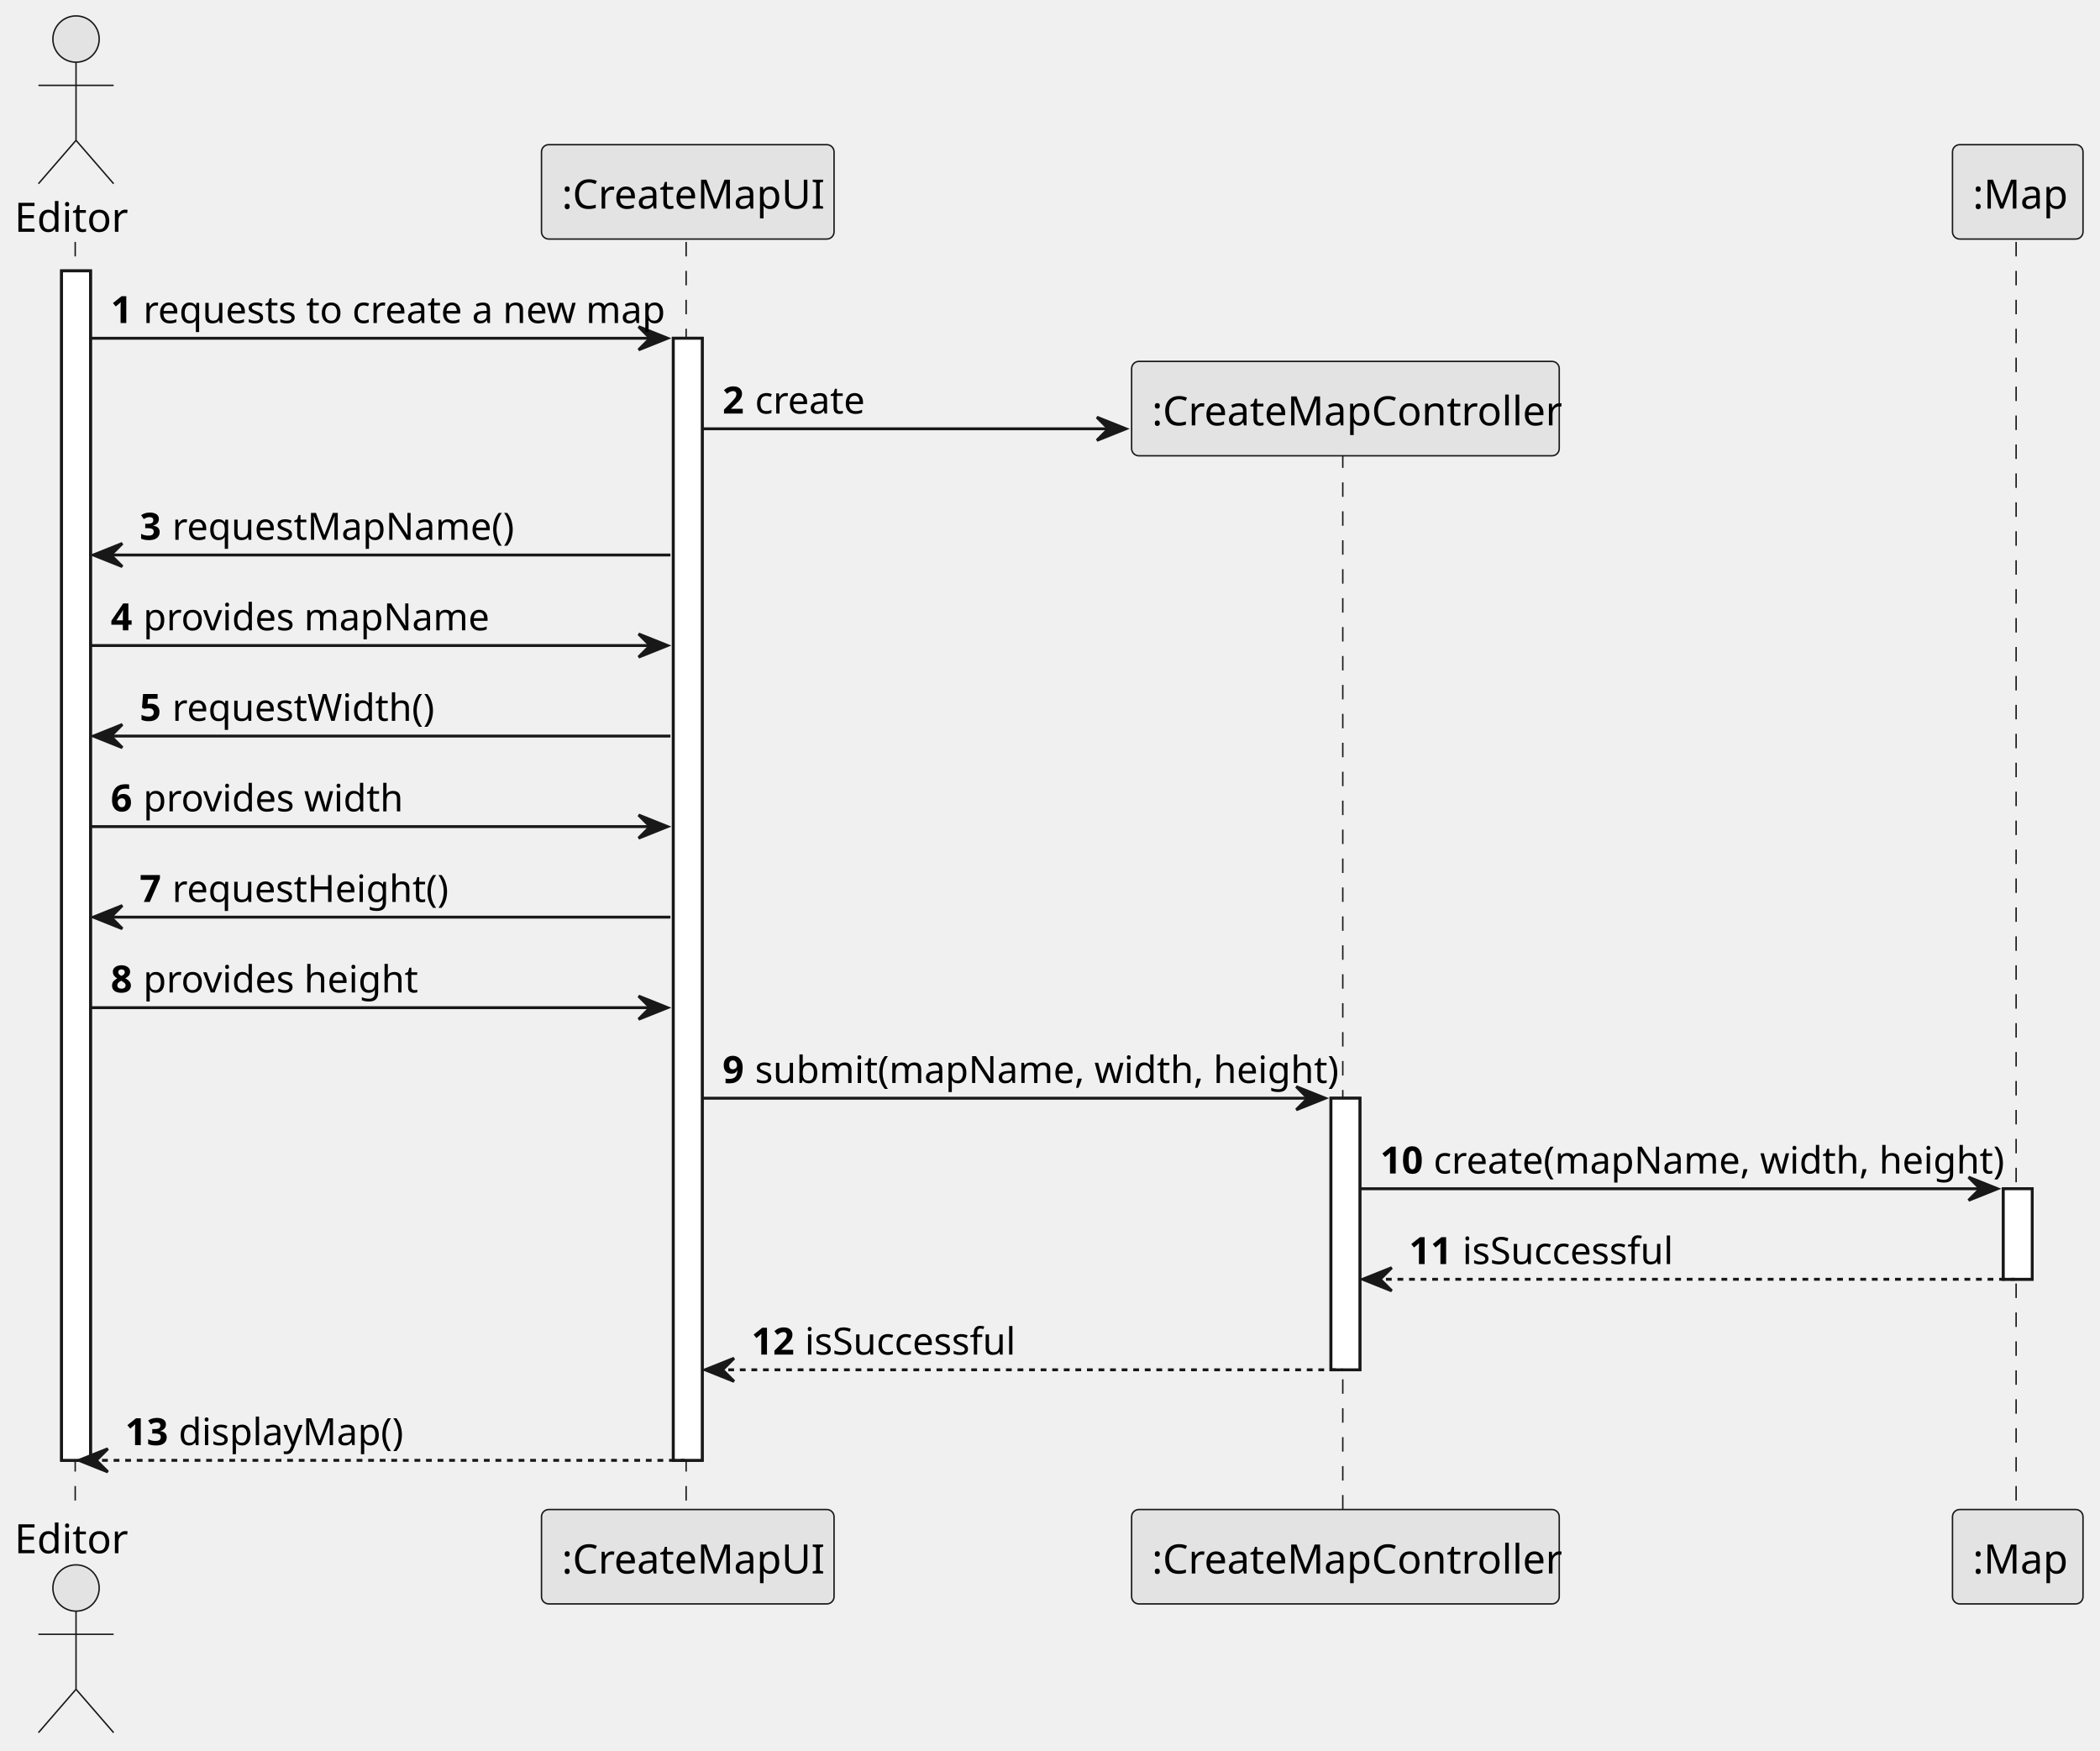
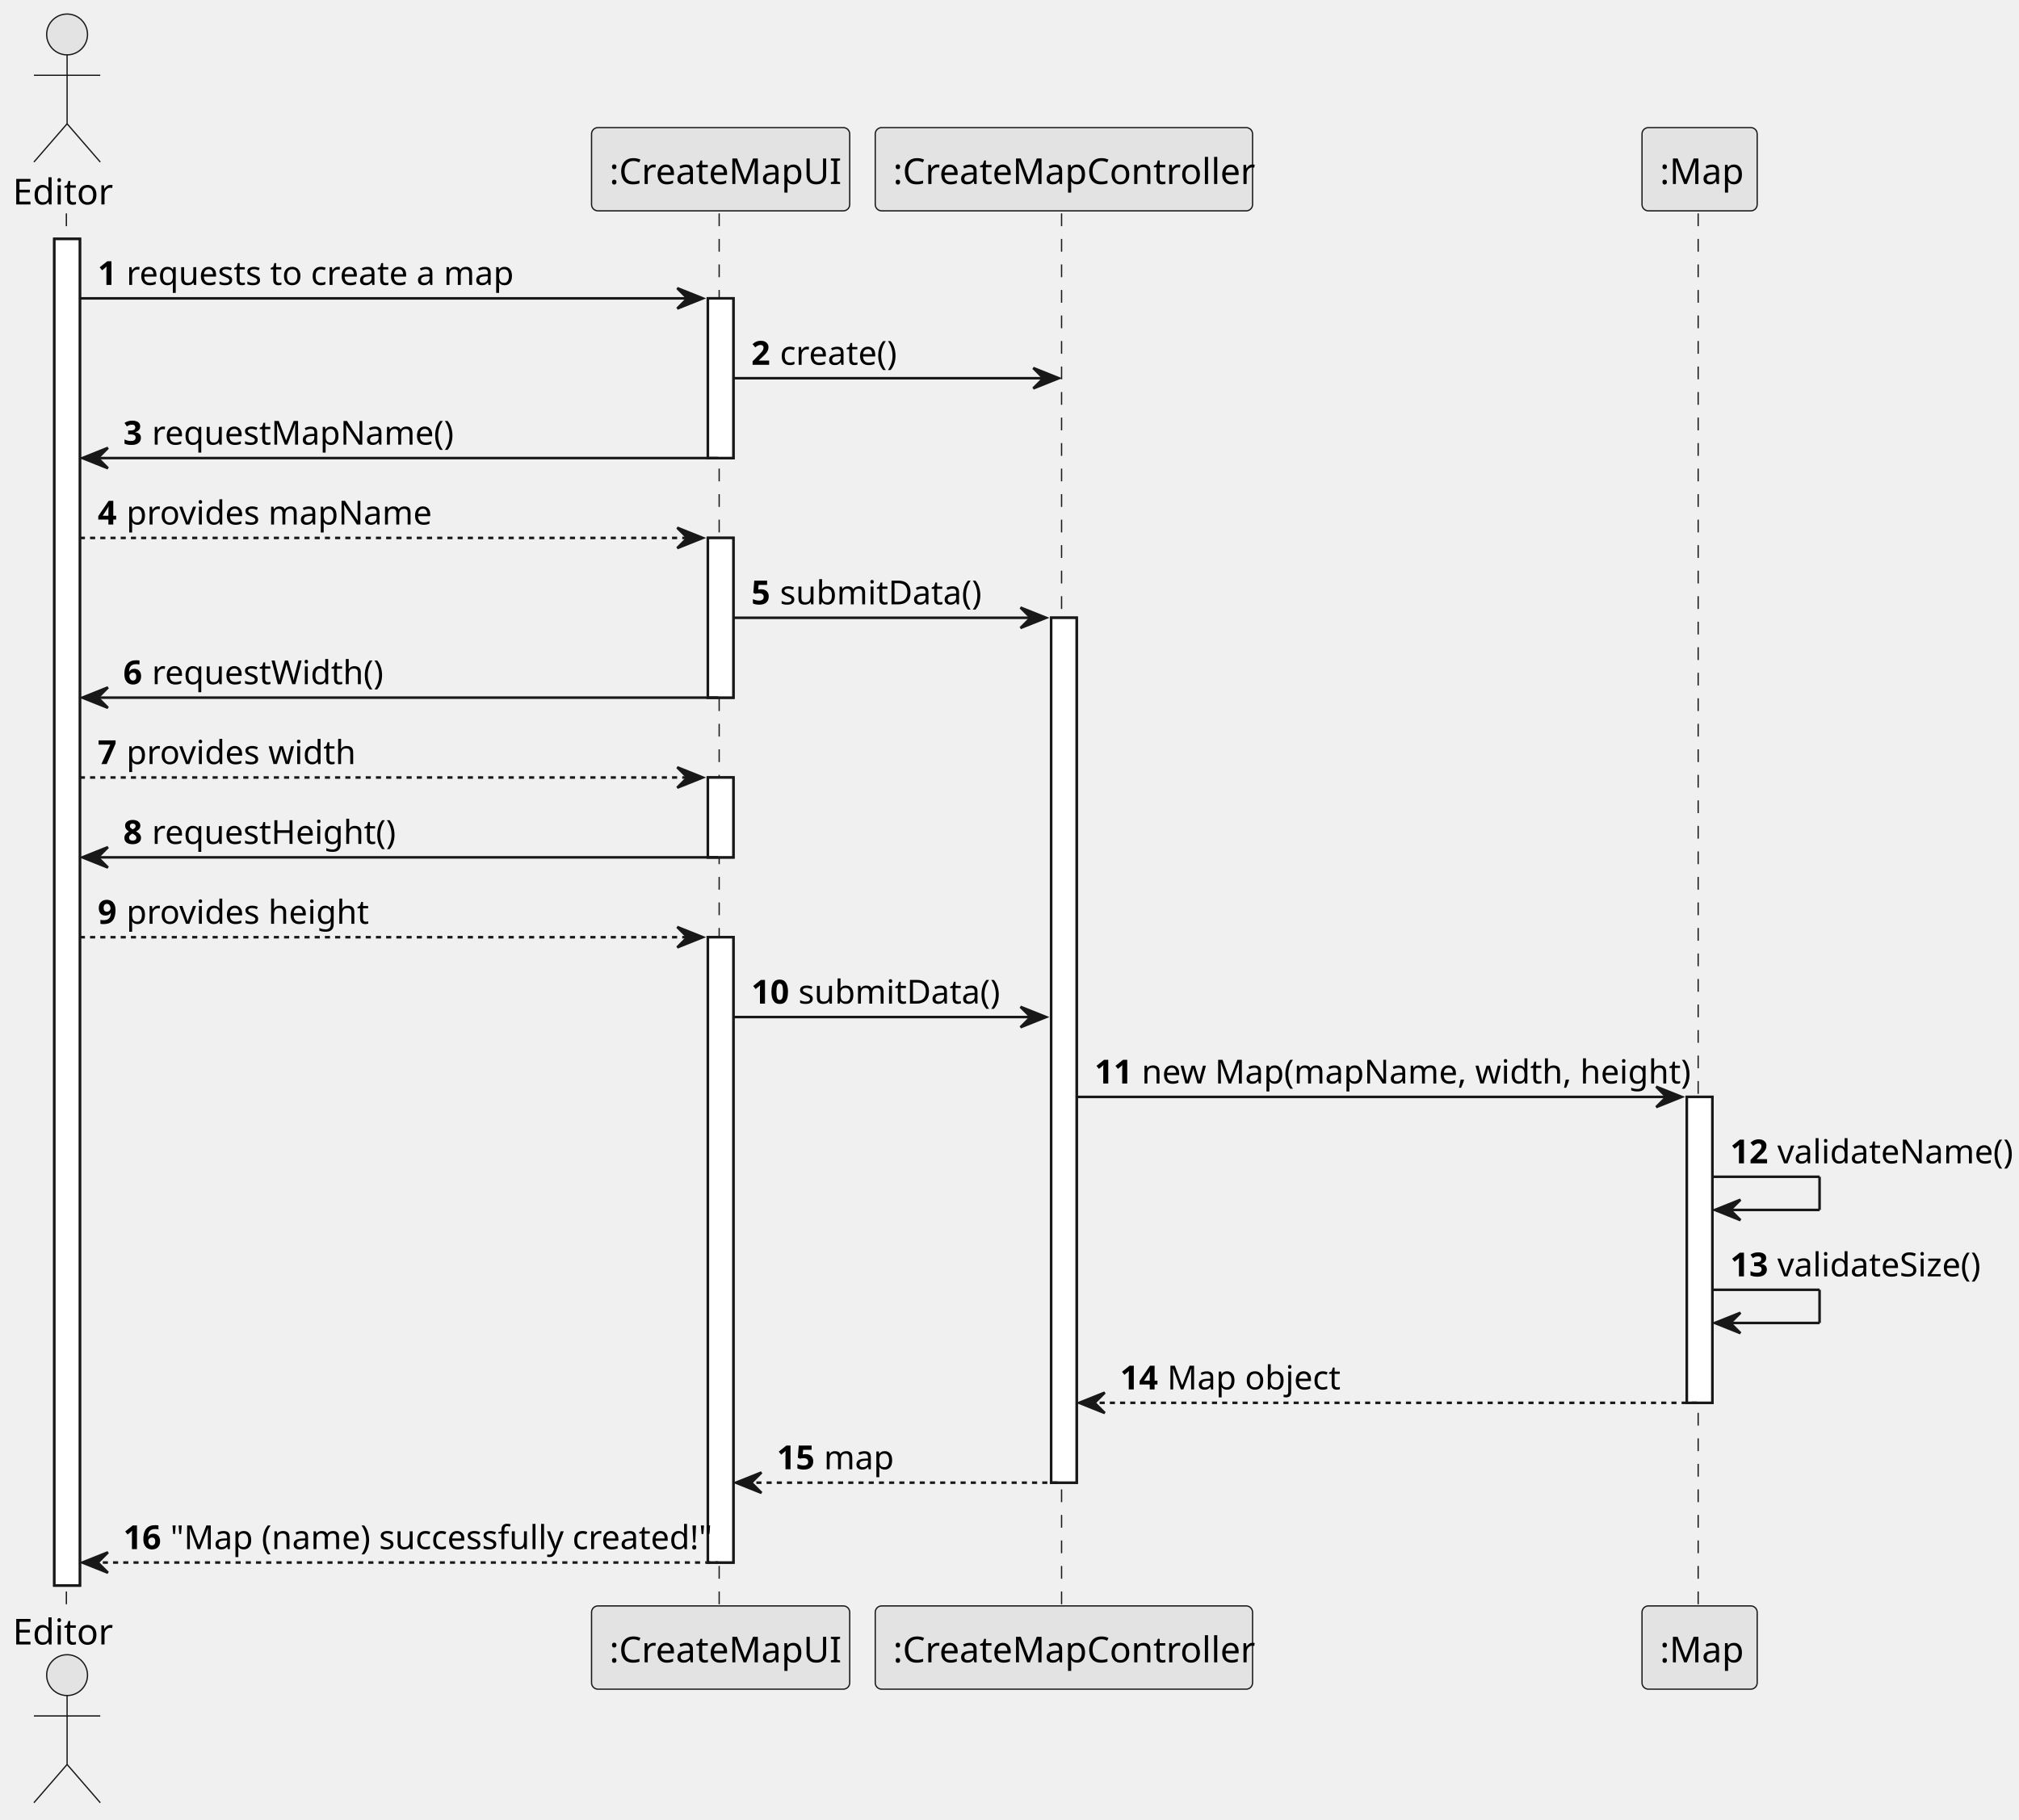
- <svg xmlns="http://www.w3.org/2000/svg" contentStyleType="text/css" height="605px" preserveAspectRatio="none" style="width:726px;height:605px;background:#FFFFFF;" version="1.1" viewBox="0 0 726 605" width="726px" zoomAndPan="magnify">
+ <svg xmlns="http://www.w3.org/2000/svg" contentStyleType="text/css" height="713px" preserveAspectRatio="none" style="width:791px;height:713px;background:#FFFFFF;" version="1.1" viewBox="0 0 791 713" width="791px" zoomAndPan="magnify">
  <defs />
  <g>
-     <rect fill="#FFFFFF" height="411.113" style="stroke:#181818;stroke-width:1.0;" width="10" x="21.286" y="93.621" />
-     <rect fill="#FFFFFF" height="387.822" style="stroke:#181818;stroke-width:1.0;" width="10" x="232.776" y="116.912" />
-     <rect fill="#FFFFFF" height="93.873" style="stroke:#181818;stroke-width:1.0;" width="10" x="460.135" y="379.57" />
-     <rect fill="#FFFFFF" height="31.291" style="stroke:#181818;stroke-width:1.0;" width="10" x="692.565" y="410.861" />
-     <line style="stroke:#181818;stroke-width:0.5;stroke-dasharray:5.0,5.0;" x1="26" x2="26" y1="83.621" y2="522.734" />
-     <line style="stroke:#181818;stroke-width:0.5;stroke-dasharray:5.0,5.0;" x1="237.204" x2="237.204" y1="83.621" y2="522.734" />
-     <line style="stroke:#181818;stroke-width:0.5;stroke-dasharray:5.0,5.0;" x1="464.218" x2="464.218" y1="156.723" y2="522.734" />
-     <line style="stroke:#181818;stroke-width:0.5;stroke-dasharray:5.0,5.0;" x1="697.003" x2="697.003" y1="83.621" y2="522.734" />
+     <rect fill="#FFFFFF" height="527.656" style="stroke:#181818;stroke-width:1.0;" width="10" x="21.286" y="93.621" />
+     <rect fill="#FFFFFF" height="62.582" style="stroke:#181818;stroke-width:1.0;" width="10" x="277.328" y="116.912" />
+     <rect fill="#FFFFFF" height="62.582" style="stroke:#181818;stroke-width:1.0;" width="10" x="277.328" y="210.785" />
+     <rect fill="#FFFFFF" height="31.291" style="stroke:#181818;stroke-width:1.0;" width="10" x="277.328" y="304.658" />
+     <rect fill="#FFFFFF" height="245.037" style="stroke:#181818;stroke-width:1.0;" width="10" x="277.328" y="367.24" />
+     <rect fill="#FFFFFF" height="338.91" style="stroke:#181818;stroke-width:1.0;" width="10" x="411.817" y="242.076" />
+     <rect fill="#FFFFFF" height="119.873" style="stroke:#181818;stroke-width:1.0;" width="10" x="660.866" y="429.822" />
+     <line style="stroke:#181818;stroke-width:0.5;stroke-dasharray:5.0,5.0;" x1="26" x2="26" y1="83.621" y2="630.277" />
+     <line style="stroke:#181818;stroke-width:0.5;stroke-dasharray:5.0,5.0;" x1="281.756" x2="281.756" y1="83.621" y2="630.277" />
+     <line style="stroke:#181818;stroke-width:0.5;stroke-dasharray:5.0,5.0;" x1="415.9" x2="415.9" y1="83.621" y2="630.277" />
+     <line style="stroke:#181818;stroke-width:0.5;stroke-dasharray:5.0,5.0;" x1="665.304" x2="665.304" y1="83.621" y2="630.277" />
    <text fill="#000000" font-family="sans-serif" font-size="14" lengthAdjust="spacing" textLength="36.572" x="5" y="80.107">Editor</text>
    <ellipse cx="26.286" cy="13.5" fill="#E3E3E3" rx="8" ry="8" style="stroke:#181818;stroke-width:0.5;" />
    <path d="M26.286,21.5 L26.286,48.5 M13.286,29.5 L39.286,29.5 M26.286,48.5 L13.286,63.5 M26.286,48.5 L39.286,63.5 " fill="none" style="stroke:#181818;stroke-width:0.5;" />
-     <text fill="#000000" font-family="sans-serif" font-size="14" lengthAdjust="spacing" textLength="36.572" x="5" y="536.842">Editor</text>
-     <ellipse cx="26.286" cy="548.856" fill="#E3E3E3" rx="8" ry="8" style="stroke:#181818;stroke-width:0.5;" />
-     <path d="M26.286,556.856 L26.286,583.856 M13.286,564.856 L39.286,564.856 M26.286,583.856 L13.286,598.856 M26.286,583.856 L39.286,598.856 " fill="none" style="stroke:#181818;stroke-width:0.5;" />
-     <rect fill="#E3E3E3" height="32.621" rx="2.5" ry="2.5" style="stroke:#181818;stroke-width:0.5;" width="101.144" x="187.204" y="50" />
-     <text fill="#000000" font-family="sans-serif" font-size="14" lengthAdjust="spacing" textLength="87.144" x="194.204" y="72.107">:CreateMapUI</text>
-     <rect fill="#E3E3E3" height="32.621" rx="2.5" ry="2.5" style="stroke:#181818;stroke-width:0.5;" width="101.144" x="187.204" y="521.734" />
-     <text fill="#000000" font-family="sans-serif" font-size="14" lengthAdjust="spacing" textLength="87.144" x="194.204" y="543.842">:CreateMapUI</text>
-     <rect fill="#E3E3E3" height="32.621" rx="2.5" ry="2.5" style="stroke:#181818;stroke-width:0.5;" width="147.834" x="391.218" y="521.734" />
-     <text fill="#000000" font-family="sans-serif" font-size="14" lengthAdjust="spacing" textLength="133.834" x="398.218" y="543.842">:CreateMapController</text>
-     <rect fill="#E3E3E3" height="32.621" rx="2.5" ry="2.5" style="stroke:#181818;stroke-width:0.5;" width="45.124" x="675.003" y="50" />
-     <text fill="#000000" font-family="sans-serif" font-size="14" lengthAdjust="spacing" textLength="31.124" x="682.003" y="72.107">:Map</text>
-     <rect fill="#E3E3E3" height="32.621" rx="2.5" ry="2.5" style="stroke:#181818;stroke-width:0.5;" width="45.124" x="675.003" y="521.734" />
-     <text fill="#000000" font-family="sans-serif" font-size="14" lengthAdjust="spacing" textLength="31.124" x="682.003" y="543.842">:Map</text>
-     <rect fill="#FFFFFF" height="411.113" style="stroke:#181818;stroke-width:1.0;" width="10" x="21.286" y="93.621" />
-     <rect fill="#FFFFFF" height="387.822" style="stroke:#181818;stroke-width:1.0;" width="10" x="232.776" y="116.912" />
-     <rect fill="#FFFFFF" height="93.873" style="stroke:#181818;stroke-width:1.0;" width="10" x="460.135" y="379.57" />
-     <rect fill="#FFFFFF" height="31.291" style="stroke:#181818;stroke-width:1.0;" width="10" x="692.565" y="410.861" />
-     <polygon fill="#181818" points="220.776,112.912,230.776,116.912,220.776,120.912,224.776,116.912" style="stroke:#181818;stroke-width:1.0;" />
-     <line style="stroke:#181818;stroke-width:1.0;" x1="31.286" x2="226.776" y1="116.912" y2="116.912" />
+     <text fill="#000000" font-family="sans-serif" font-size="14" lengthAdjust="spacing" textLength="36.572" x="5" y="644.385">Editor</text>
+     <ellipse cx="26.286" cy="656.398" fill="#E3E3E3" rx="8" ry="8" style="stroke:#181818;stroke-width:0.5;" />
+     <path d="M26.286,664.398 L26.286,691.398 M13.286,672.398 L39.286,672.398 M26.286,691.398 L13.286,706.398 M26.286,691.398 L39.286,706.398 " fill="none" style="stroke:#181818;stroke-width:0.5;" />
+     <rect fill="#E3E3E3" height="32.621" rx="2.5" ry="2.5" style="stroke:#181818;stroke-width:0.5;" width="101.144" x="231.756" y="50" />
+     <text fill="#000000" font-family="sans-serif" font-size="14" lengthAdjust="spacing" textLength="87.144" x="238.756" y="72.107">:CreateMapUI</text>
+     <rect fill="#E3E3E3" height="32.621" rx="2.5" ry="2.5" style="stroke:#181818;stroke-width:0.5;" width="101.144" x="231.756" y="629.277" />
+     <text fill="#000000" font-family="sans-serif" font-size="14" lengthAdjust="spacing" textLength="87.144" x="238.756" y="651.385">:CreateMapUI</text>
+     <rect fill="#E3E3E3" height="32.621" rx="2.5" ry="2.5" style="stroke:#181818;stroke-width:0.5;" width="147.834" x="342.9" y="50" />
+     <text fill="#000000" font-family="sans-serif" font-size="14" lengthAdjust="spacing" textLength="133.834" x="349.9" y="72.107">:CreateMapController</text>
+     <rect fill="#E3E3E3" height="32.621" rx="2.5" ry="2.5" style="stroke:#181818;stroke-width:0.5;" width="147.834" x="342.9" y="629.277" />
+     <text fill="#000000" font-family="sans-serif" font-size="14" lengthAdjust="spacing" textLength="133.834" x="349.9" y="651.385">:CreateMapController</text>
+     <rect fill="#E3E3E3" height="32.621" rx="2.5" ry="2.5" style="stroke:#181818;stroke-width:0.5;" width="45.124" x="643.304" y="50" />
+     <text fill="#000000" font-family="sans-serif" font-size="14" lengthAdjust="spacing" textLength="31.124" x="650.304" y="72.107">:Map</text>
+     <rect fill="#E3E3E3" height="32.621" rx="2.5" ry="2.5" style="stroke:#181818;stroke-width:0.5;" width="45.124" x="643.304" y="629.277" />
+     <text fill="#000000" font-family="sans-serif" font-size="14" lengthAdjust="spacing" textLength="31.124" x="650.304" y="651.385">:Map</text>
+     <rect fill="#FFFFFF" height="527.656" style="stroke:#181818;stroke-width:1.0;" width="10" x="21.286" y="93.621" />
+     <rect fill="#FFFFFF" height="62.582" style="stroke:#181818;stroke-width:1.0;" width="10" x="277.328" y="116.912" />
+     <rect fill="#FFFFFF" height="62.582" style="stroke:#181818;stroke-width:1.0;" width="10" x="277.328" y="210.785" />
+     <rect fill="#FFFFFF" height="31.291" style="stroke:#181818;stroke-width:1.0;" width="10" x="277.328" y="304.658" />
+     <rect fill="#FFFFFF" height="245.037" style="stroke:#181818;stroke-width:1.0;" width="10" x="277.328" y="367.24" />
+     <rect fill="#FFFFFF" height="338.91" style="stroke:#181818;stroke-width:1.0;" width="10" x="411.817" y="242.076" />
+     <rect fill="#FFFFFF" height="119.873" style="stroke:#181818;stroke-width:1.0;" width="10" x="660.866" y="429.822" />
+     <polygon fill="#181818" points="265.328,112.912,275.328,116.912,265.328,120.912,269.328,116.912" style="stroke:#181818;stroke-width:1.0;" />
+     <line style="stroke:#181818;stroke-width:1.0;" x1="31.286" x2="271.328" y1="116.912" y2="116.912" />
    <text fill="#000000" font-family="sans-serif" font-size="13" font-weight="bold" lengthAdjust="spacing" textLength="7.23" x="38.286" y="111.649">1</text>
-     <text fill="#000000" font-family="sans-serif" font-size="13" lengthAdjust="spacing" textLength="171.26" x="49.516" y="111.649">requests to create a new map</text>
-     <polygon fill="#181818" points="379.218,144.203,389.218,148.203,379.218,152.203,383.218,148.203" style="stroke:#181818;stroke-width:1.0;" />
-     <line style="stroke:#181818;stroke-width:1.0;" x1="242.776" x2="385.218" y1="148.203" y2="148.203" />
-     <text fill="#000000" font-family="sans-serif" font-size="13" font-weight="bold" lengthAdjust="spacing" textLength="7.23" x="249.776" y="142.94">2</text>
-     <text fill="#000000" font-family="sans-serif" font-size="13" lengthAdjust="spacing" textLength="36.131" x="261.006" y="142.94">create</text>
-     <rect fill="#E3E3E3" height="32.621" rx="2.5" ry="2.5" style="stroke:#181818;stroke-width:0.5;" width="147.834" x="391.218" y="124.912" />
-     <text fill="#000000" font-family="sans-serif" font-size="14" lengthAdjust="spacing" textLength="133.834" x="398.218" y="147.019">:CreateMapController</text>
-     <polygon fill="#181818" points="42.286,187.824,32.286,191.824,42.286,195.824,38.286,191.824" style="stroke:#181818;stroke-width:1.0;" />
-     <line style="stroke:#181818;stroke-width:1.0;" x1="36.286" x2="231.776" y1="191.824" y2="191.824" />
-     <text fill="#000000" font-family="sans-serif" font-size="13" font-weight="bold" lengthAdjust="spacing" textLength="7.23" x="48.286" y="186.561">3</text>
-     <text fill="#000000" font-family="sans-serif" font-size="13" lengthAdjust="spacing" textLength="111.985" x="59.516" y="186.561">requestMapName()</text>
-     <polygon fill="#181818" points="220.776,219.115,230.776,223.115,220.776,227.115,224.776,223.115" style="stroke:#181818;stroke-width:1.0;" />
-     <line style="stroke:#181818;stroke-width:1.0;" x1="31.286" x2="226.776" y1="223.115" y2="223.115" />
-     <text fill="#000000" font-family="sans-serif" font-size="13" font-weight="bold" lengthAdjust="spacing" textLength="7.23" x="38.286" y="217.852">4</text>
-     <text fill="#000000" font-family="sans-serif" font-size="13" lengthAdjust="spacing" textLength="112.715" x="49.516" y="217.852">provides mapName</text>
-     <polygon fill="#181818" points="42.286,250.406,32.286,254.406,42.286,258.406,38.286,254.406" style="stroke:#181818;stroke-width:1.0;" />
-     <line style="stroke:#181818;stroke-width:1.0;" x1="36.286" x2="231.776" y1="254.406" y2="254.406" />
-     <text fill="#000000" font-family="sans-serif" font-size="13" font-weight="bold" lengthAdjust="spacing" textLength="7.23" x="48.286" y="249.144">5</text>
-     <text fill="#000000" font-family="sans-serif" font-size="13" lengthAdjust="spacing" textLength="85.249" x="59.516" y="249.144">requestWidth()</text>
-     <polygon fill="#181818" points="220.776,281.697,230.776,285.697,220.776,289.697,224.776,285.697" style="stroke:#181818;stroke-width:1.0;" />
-     <line style="stroke:#181818;stroke-width:1.0;" x1="31.286" x2="226.776" y1="285.697" y2="285.697" />
-     <text fill="#000000" font-family="sans-serif" font-size="13" font-weight="bold" lengthAdjust="spacing" textLength="7.23" x="38.286" y="280.435">6</text>
-     <text fill="#000000" font-family="sans-serif" font-size="13" lengthAdjust="spacing" textLength="83.097" x="49.516" y="280.435">provides width</text>
-     <polygon fill="#181818" points="42.286,312.988,32.286,316.988,42.286,320.988,38.286,316.988" style="stroke:#181818;stroke-width:1.0;" />
-     <line style="stroke:#181818;stroke-width:1.0;" x1="36.286" x2="231.776" y1="316.988" y2="316.988" />
-     <text fill="#000000" font-family="sans-serif" font-size="13" font-weight="bold" lengthAdjust="spacing" textLength="7.23" x="48.286" y="311.726">7</text>
-     <text fill="#000000" font-family="sans-serif" font-size="13" lengthAdjust="spacing" textLength="89.597" x="59.516" y="311.726">requestHeight()</text>
-     <polygon fill="#181818" points="220.776,344.279,230.776,348.279,220.776,352.279,224.776,348.279" style="stroke:#181818;stroke-width:1.0;" />
-     <line style="stroke:#181818;stroke-width:1.0;" x1="31.286" x2="226.776" y1="348.279" y2="348.279" />
-     <text fill="#000000" font-family="sans-serif" font-size="13" font-weight="bold" lengthAdjust="spacing" textLength="7.23" x="38.286" y="343.017">8</text>
-     <text fill="#000000" font-family="sans-serif" font-size="13" lengthAdjust="spacing" textLength="88.169" x="49.516" y="343.017">provides height</text>
-     <polygon fill="#181818" points="448.135,375.57,458.135,379.57,448.135,383.57,452.135,379.57" style="stroke:#181818;stroke-width:1.0;" />
-     <line style="stroke:#181818;stroke-width:1.0;" x1="242.776" x2="454.135" y1="379.57" y2="379.57" />
-     <text fill="#000000" font-family="sans-serif" font-size="13" font-weight="bold" lengthAdjust="spacing" textLength="7.23" x="249.776" y="374.308">9</text>
-     <text fill="#000000" font-family="sans-serif" font-size="13" lengthAdjust="spacing" textLength="187.129" x="261.006" y="374.308">submit(mapName, width, height)</text>
-     <polygon fill="#181818" points="680.565,406.861,690.565,410.861,680.565,414.861,684.565,410.861" style="stroke:#181818;stroke-width:1.0;" />
-     <line style="stroke:#181818;stroke-width:1.0;" x1="470.135" x2="686.565" y1="410.861" y2="410.861" />
-     <text fill="#000000" font-family="sans-serif" font-size="13" font-weight="bold" lengthAdjust="spacing" textLength="14.46" x="477.135" y="405.599">10</text>
-     <text fill="#000000" font-family="sans-serif" font-size="13" lengthAdjust="spacing" textLength="184.971" x="495.595" y="405.599">create(mapName, width, height)</text>
-     <polygon fill="#181818" points="481.135,438.152,471.135,442.152,481.135,446.152,477.135,442.152" style="stroke:#181818;stroke-width:1.0;" />
-     <line style="stroke:#181818;stroke-width:1.0;stroke-dasharray:2.0,2.0;" x1="475.135" x2="696.565" y1="442.152" y2="442.152" />
-     <text fill="#000000" font-family="sans-serif" font-size="13" font-weight="bold" lengthAdjust="spacing" textLength="14.46" x="487.135" y="436.89">11</text>
-     <text fill="#000000" font-family="sans-serif" font-size="13" lengthAdjust="spacing" textLength="72.249" x="505.595" y="436.89">isSuccessful</text>
-     <polygon fill="#181818" points="253.776,469.443,243.776,473.443,253.776,477.443,249.776,473.443" style="stroke:#181818;stroke-width:1.0;" />
-     <line style="stroke:#181818;stroke-width:1.0;stroke-dasharray:2.0,2.0;" x1="247.776" x2="464.135" y1="473.443" y2="473.443" />
-     <text fill="#000000" font-family="sans-serif" font-size="13" font-weight="bold" lengthAdjust="spacing" textLength="14.46" x="259.776" y="468.181">12</text>
-     <text fill="#000000" font-family="sans-serif" font-size="13" lengthAdjust="spacing" textLength="72.249" x="278.236" y="468.181">isSuccessful</text>
-     <polygon fill="#181818" points="37.286,500.734,27.286,504.734,37.286,508.734,33.286,504.734" style="stroke:#181818;stroke-width:1.0;" />
-     <line style="stroke:#181818;stroke-width:1.0;stroke-dasharray:2.0,2.0;" x1="31.286" x2="236.776" y1="504.734" y2="504.734" />
-     <text fill="#000000" font-family="sans-serif" font-size="13" font-weight="bold" lengthAdjust="spacing" textLength="14.46" x="43.286" y="499.472">13</text>
-     <text fill="#000000" font-family="sans-serif" font-size="13" lengthAdjust="spacing" textLength="74.414" x="61.746" y="499.472">displayMap()</text>
+     <text fill="#000000" font-family="sans-serif" font-size="13" lengthAdjust="spacing" textLength="143.8" x="49.516" y="111.649">requests to create a map</text>
+     <polygon fill="#181818" points="404.817,144.203,414.817,148.203,404.817,152.203,408.817,148.203" style="stroke:#181818;stroke-width:1.0;" />
+     <line style="stroke:#181818;stroke-width:1.0;" x1="287.328" x2="410.817" y1="148.203" y2="148.203" />
+     <text fill="#000000" font-family="sans-serif" font-size="13" font-weight="bold" lengthAdjust="spacing" textLength="7.23" x="294.328" y="142.94">2</text>
+     <text fill="#000000" font-family="sans-serif" font-size="13" lengthAdjust="spacing" textLength="44.789" x="305.558" y="142.94">create()</text>
+     <polygon fill="#181818" points="42.286,175.494,32.286,179.494,42.286,183.494,38.286,179.494" style="stroke:#181818;stroke-width:1.0;" />
+     <line style="stroke:#181818;stroke-width:1.0;" x1="36.286" x2="281.328" y1="179.494" y2="179.494" />
+     <text fill="#000000" font-family="sans-serif" font-size="13" font-weight="bold" lengthAdjust="spacing" textLength="7.23" x="48.286" y="174.231">3</text>
+     <text fill="#000000" font-family="sans-serif" font-size="13" lengthAdjust="spacing" textLength="111.985" x="59.516" y="174.231">requestMapName()</text>
+     <polygon fill="#181818" points="265.328,206.785,275.328,210.785,265.328,214.785,269.328,210.785" style="stroke:#181818;stroke-width:1.0;" />
+     <line style="stroke:#181818;stroke-width:1.0;stroke-dasharray:2.0,2.0;" x1="31.286" x2="271.328" y1="210.785" y2="210.785" />
+     <text fill="#000000" font-family="sans-serif" font-size="13" font-weight="bold" lengthAdjust="spacing" textLength="7.23" x="38.286" y="205.523">4</text>
+     <text fill="#000000" font-family="sans-serif" font-size="13" lengthAdjust="spacing" textLength="112.715" x="49.516" y="205.523">provides mapName</text>
+     <polygon fill="#181818" points="399.817,238.076,409.817,242.076,399.817,246.076,403.817,242.076" style="stroke:#181818;stroke-width:1.0;" />
+     <line style="stroke:#181818;stroke-width:1.0;" x1="287.328" x2="405.817" y1="242.076" y2="242.076" />
+     <text fill="#000000" font-family="sans-serif" font-size="13" font-weight="bold" lengthAdjust="spacing" textLength="7.23" x="294.328" y="236.814">5</text>
+     <text fill="#000000" font-family="sans-serif" font-size="13" lengthAdjust="spacing" textLength="74.407" x="305.558" y="236.814">submitData()</text>
+     <polygon fill="#181818" points="42.286,269.367,32.286,273.367,42.286,277.367,38.286,273.367" style="stroke:#181818;stroke-width:1.0;" />
+     <line style="stroke:#181818;stroke-width:1.0;" x1="36.286" x2="281.328" y1="273.367" y2="273.367" />
+     <text fill="#000000" font-family="sans-serif" font-size="13" font-weight="bold" lengthAdjust="spacing" textLength="7.23" x="48.286" y="268.104">6</text>
+     <text fill="#000000" font-family="sans-serif" font-size="13" lengthAdjust="spacing" textLength="85.249" x="59.516" y="268.104">requestWidth()</text>
+     <polygon fill="#181818" points="265.328,300.658,275.328,304.658,265.328,308.658,269.328,304.658" style="stroke:#181818;stroke-width:1.0;" />
+     <line style="stroke:#181818;stroke-width:1.0;stroke-dasharray:2.0,2.0;" x1="31.286" x2="271.328" y1="304.658" y2="304.658" />
+     <text fill="#000000" font-family="sans-serif" font-size="13" font-weight="bold" lengthAdjust="spacing" textLength="7.23" x="38.286" y="299.396">7</text>
+     <text fill="#000000" font-family="sans-serif" font-size="13" lengthAdjust="spacing" textLength="83.097" x="49.516" y="299.396">provides width</text>
+     <polygon fill="#181818" points="42.286,331.949,32.286,335.949,42.286,339.949,38.286,335.949" style="stroke:#181818;stroke-width:1.0;" />
+     <line style="stroke:#181818;stroke-width:1.0;" x1="36.286" x2="281.328" y1="335.949" y2="335.949" />
+     <text fill="#000000" font-family="sans-serif" font-size="13" font-weight="bold" lengthAdjust="spacing" textLength="7.23" x="48.286" y="330.687">8</text>
+     <text fill="#000000" font-family="sans-serif" font-size="13" lengthAdjust="spacing" textLength="89.597" x="59.516" y="330.687">requestHeight()</text>
+     <polygon fill="#181818" points="265.328,363.24,275.328,367.24,265.328,371.24,269.328,367.24" style="stroke:#181818;stroke-width:1.0;" />
+     <line style="stroke:#181818;stroke-width:1.0;stroke-dasharray:2.0,2.0;" x1="31.286" x2="271.328" y1="367.24" y2="367.24" />
+     <text fill="#000000" font-family="sans-serif" font-size="13" font-weight="bold" lengthAdjust="spacing" textLength="7.23" x="38.286" y="361.978">9</text>
+     <text fill="#000000" font-family="sans-serif" font-size="13" lengthAdjust="spacing" textLength="88.169" x="49.516" y="361.978">provides height</text>
+     <polygon fill="#181818" points="399.817,394.531,409.817,398.531,399.817,402.531,403.817,398.531" style="stroke:#181818;stroke-width:1.0;" />
+     <line style="stroke:#181818;stroke-width:1.0;" x1="287.328" x2="405.817" y1="398.531" y2="398.531" />
+     <text fill="#000000" font-family="sans-serif" font-size="13" font-weight="bold" lengthAdjust="spacing" textLength="14.46" x="294.328" y="393.269">10</text>
+     <text fill="#000000" font-family="sans-serif" font-size="13" lengthAdjust="spacing" textLength="74.407" x="312.788" y="393.269">submitData()</text>
+     <polygon fill="#181818" points="648.866,425.822,658.866,429.822,648.866,433.822,652.866,429.822" style="stroke:#181818;stroke-width:1.0;" />
+     <line style="stroke:#181818;stroke-width:1.0;" x1="421.817" x2="654.866" y1="429.822" y2="429.822" />
+     <text fill="#000000" font-family="sans-serif" font-size="13" font-weight="bold" lengthAdjust="spacing" textLength="14.46" x="428.817" y="424.56">11</text>
+     <text fill="#000000" font-family="sans-serif" font-size="13" lengthAdjust="spacing" textLength="201.589" x="447.277" y="424.56">new Map(mapName, width, height)</text>
+     <line style="stroke:#181818;stroke-width:1.0;" x1="670.866" x2="712.866" y1="461.113" y2="461.113" />
+     <line style="stroke:#181818;stroke-width:1.0;" x1="712.866" x2="712.866" y1="461.113" y2="474.113" />
+     <line style="stroke:#181818;stroke-width:1.0;" x1="671.866" x2="712.866" y1="474.113" y2="474.113" />
+     <polygon fill="#181818" points="681.866,470.113,671.866,474.113,681.866,478.113,677.866,474.113" style="stroke:#181818;stroke-width:1.0;" />
+     <text fill="#000000" font-family="sans-serif" font-size="13" font-weight="bold" lengthAdjust="spacing" textLength="14.46" x="677.866" y="455.851">12</text>
+     <text fill="#000000" font-family="sans-serif" font-size="13" lengthAdjust="spacing" textLength="88.144" x="696.326" y="455.851">validateName()</text>
+     <line style="stroke:#181818;stroke-width:1.0;" x1="670.866" x2="712.866" y1="505.404" y2="505.404" />
+     <line style="stroke:#181818;stroke-width:1.0;" x1="712.866" x2="712.866" y1="505.404" y2="518.404" />
+     <line style="stroke:#181818;stroke-width:1.0;" x1="671.866" x2="712.866" y1="518.404" y2="518.404" />
+     <polygon fill="#181818" points="681.866,514.404,671.866,518.404,681.866,522.404,677.866,518.404" style="stroke:#181818;stroke-width:1.0;" />
+     <text fill="#000000" font-family="sans-serif" font-size="13" font-weight="bold" lengthAdjust="spacing" textLength="14.46" x="677.866" y="500.142">13</text>
+     <text fill="#000000" font-family="sans-serif" font-size="13" lengthAdjust="spacing" textLength="78.755" x="696.326" y="500.142">validateSize()</text>
+     <polygon fill="#181818" points="432.817,545.695,422.817,549.695,432.817,553.695,428.817,549.695" style="stroke:#181818;stroke-width:1.0;" />
+     <line style="stroke:#181818;stroke-width:1.0;stroke-dasharray:2.0,2.0;" x1="426.817" x2="664.866" y1="549.695" y2="549.695" />
+     <text fill="#000000" font-family="sans-serif" font-size="13" font-weight="bold" lengthAdjust="spacing" textLength="14.46" x="438.817" y="544.433">14</text>
+     <text fill="#000000" font-family="sans-serif" font-size="13" lengthAdjust="spacing" textLength="63.591" x="457.277" y="544.433">Map object</text>
+     <polygon fill="#181818" points="298.328,576.986,288.328,580.986,298.328,584.986,294.328,580.986" style="stroke:#181818;stroke-width:1.0;" />
+     <line style="stroke:#181818;stroke-width:1.0;stroke-dasharray:2.0,2.0;" x1="292.328" x2="415.817" y1="580.986" y2="580.986" />
+     <text fill="#000000" font-family="sans-serif" font-size="13" font-weight="bold" lengthAdjust="spacing" textLength="14.46" x="304.328" y="575.724">15</text>
+     <text fill="#000000" font-family="sans-serif" font-size="13" lengthAdjust="spacing" textLength="25.289" x="322.788" y="575.724">map</text>
+     <polygon fill="#181818" points="42.286,608.277,32.286,612.277,42.286,616.277,38.286,612.277" style="stroke:#181818;stroke-width:1.0;" />
+     <line style="stroke:#181818;stroke-width:1.0;stroke-dasharray:2.0,2.0;" x1="36.286" x2="281.328" y1="612.277" y2="612.277" />
+     <text fill="#000000" font-family="sans-serif" font-size="13" font-weight="bold" lengthAdjust="spacing" textLength="14.46" x="48.286" y="607.015">16</text>
+     <text fill="#000000" font-family="sans-serif" font-size="13" lengthAdjust="spacing" textLength="203.582" x="66.746" y="607.015">"Map (name) successfully created!"</text>
  </g>
</svg>
